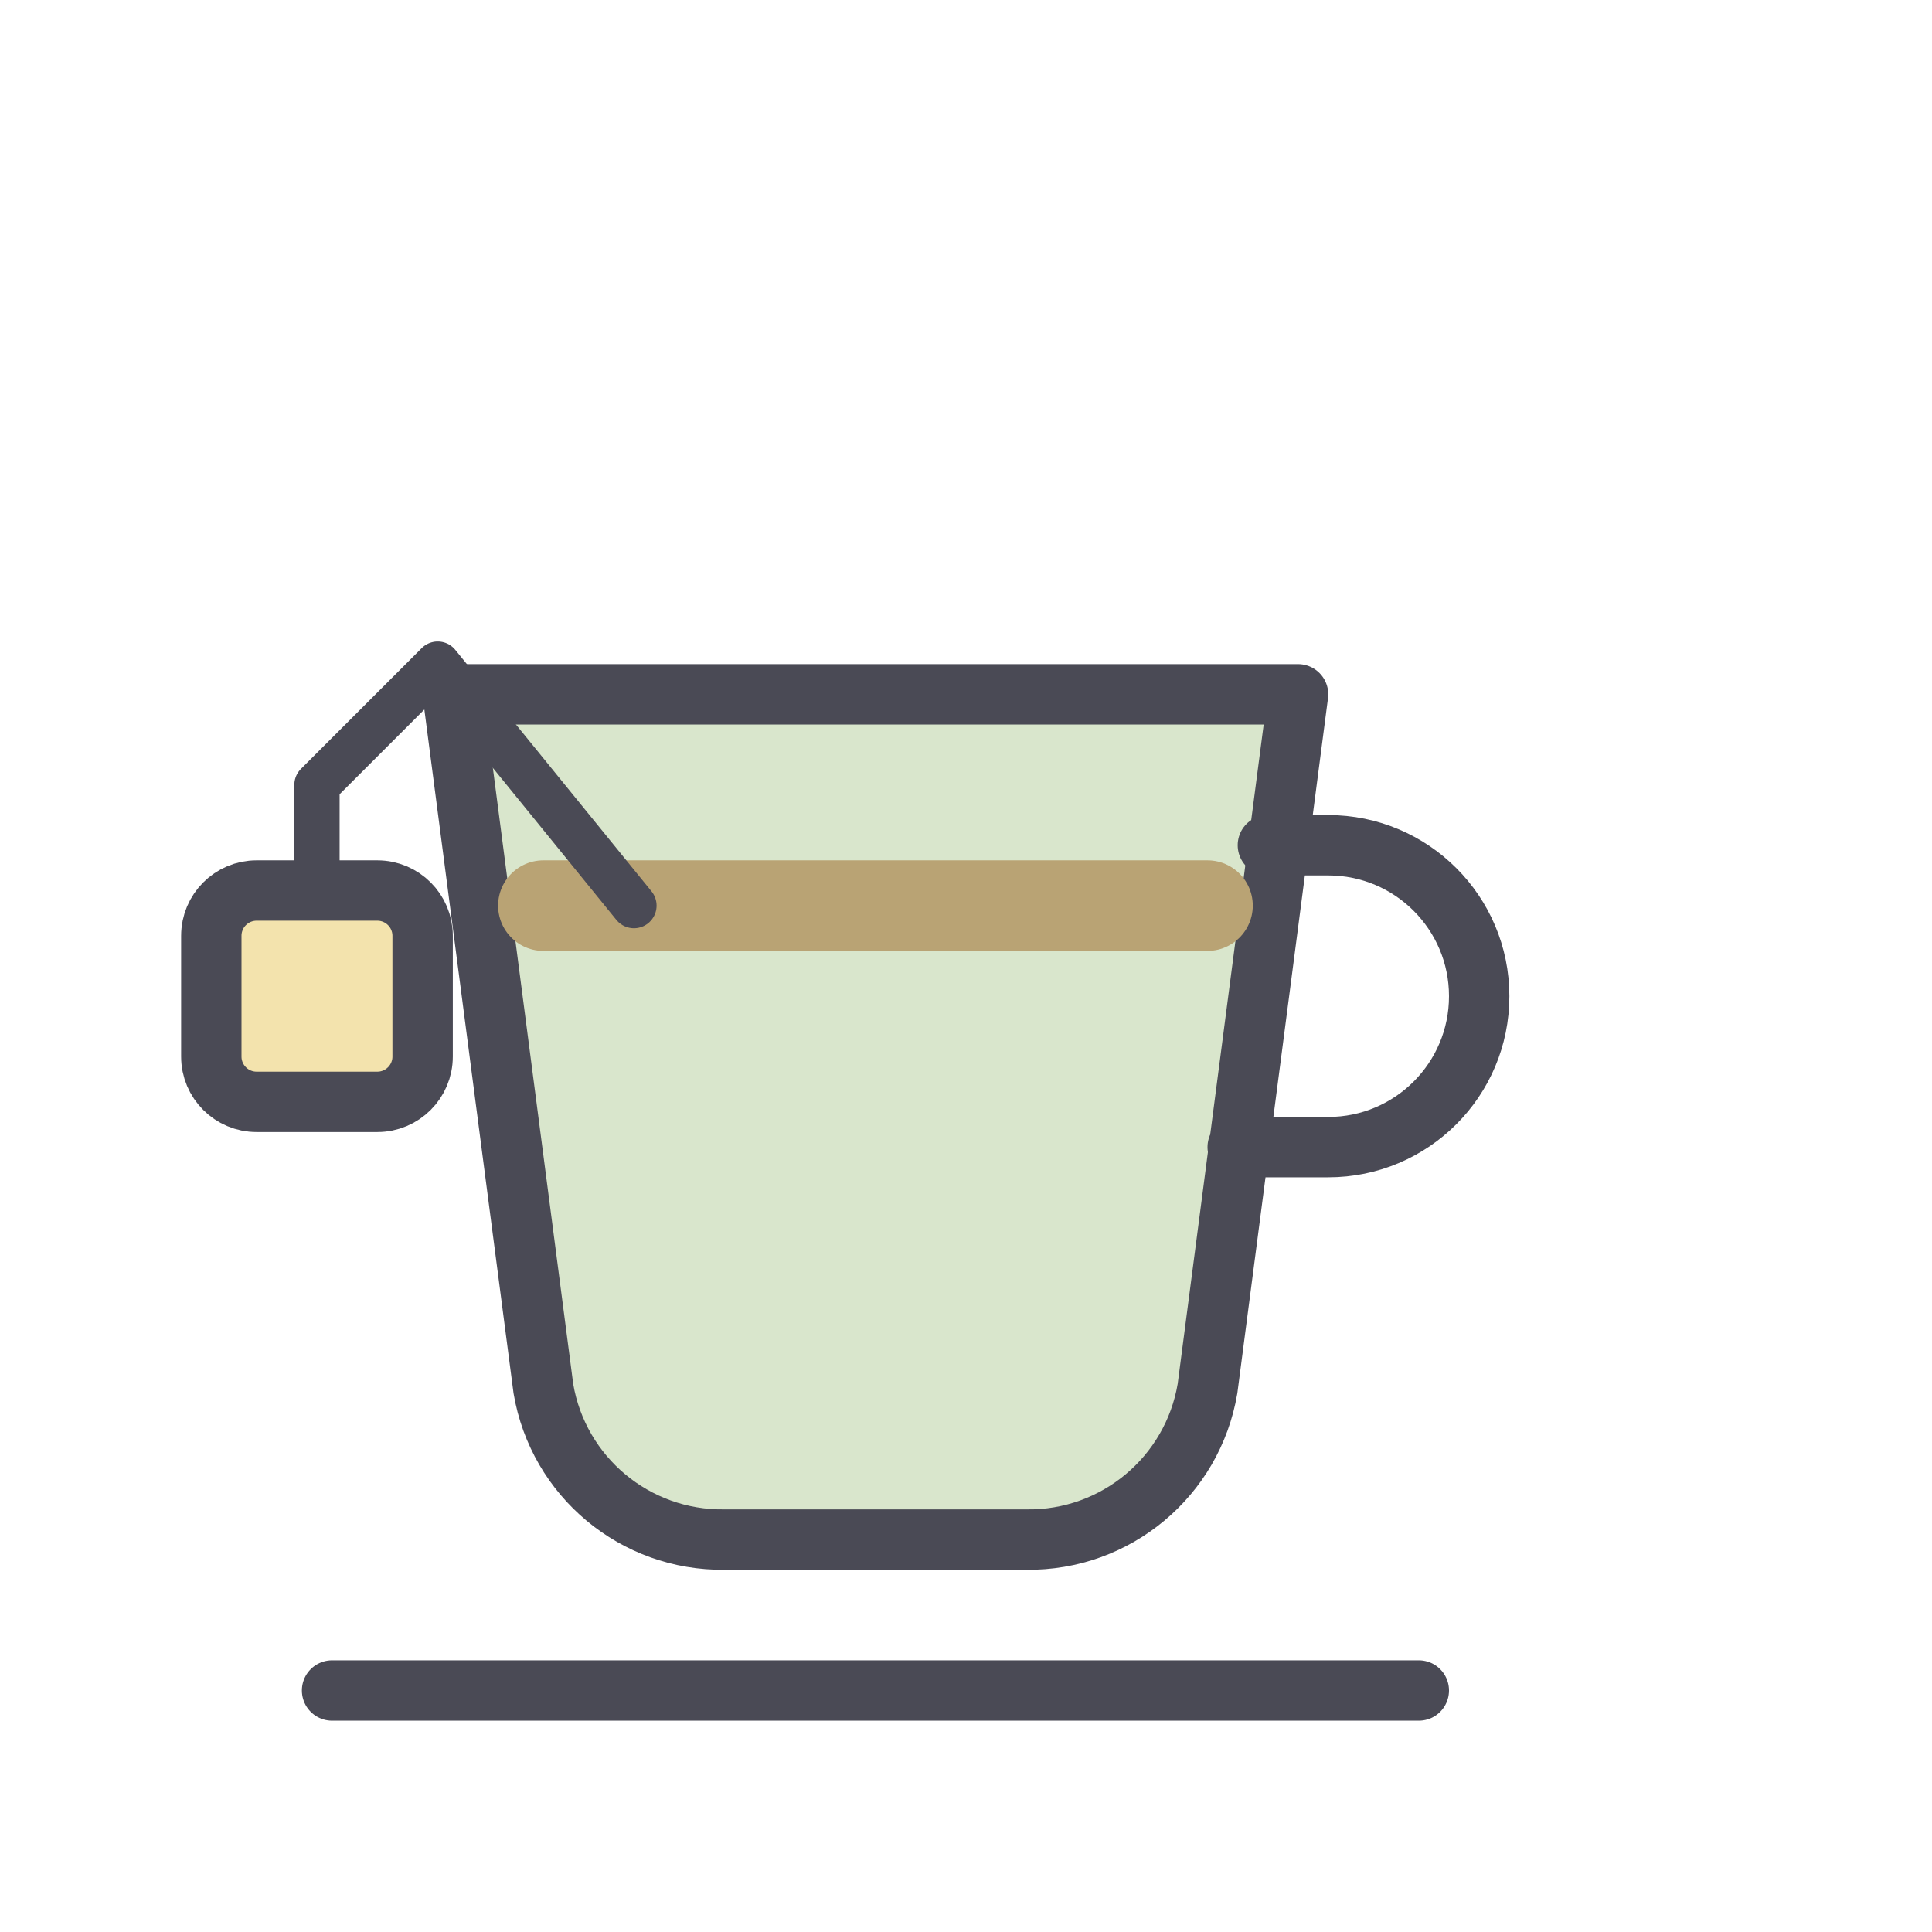
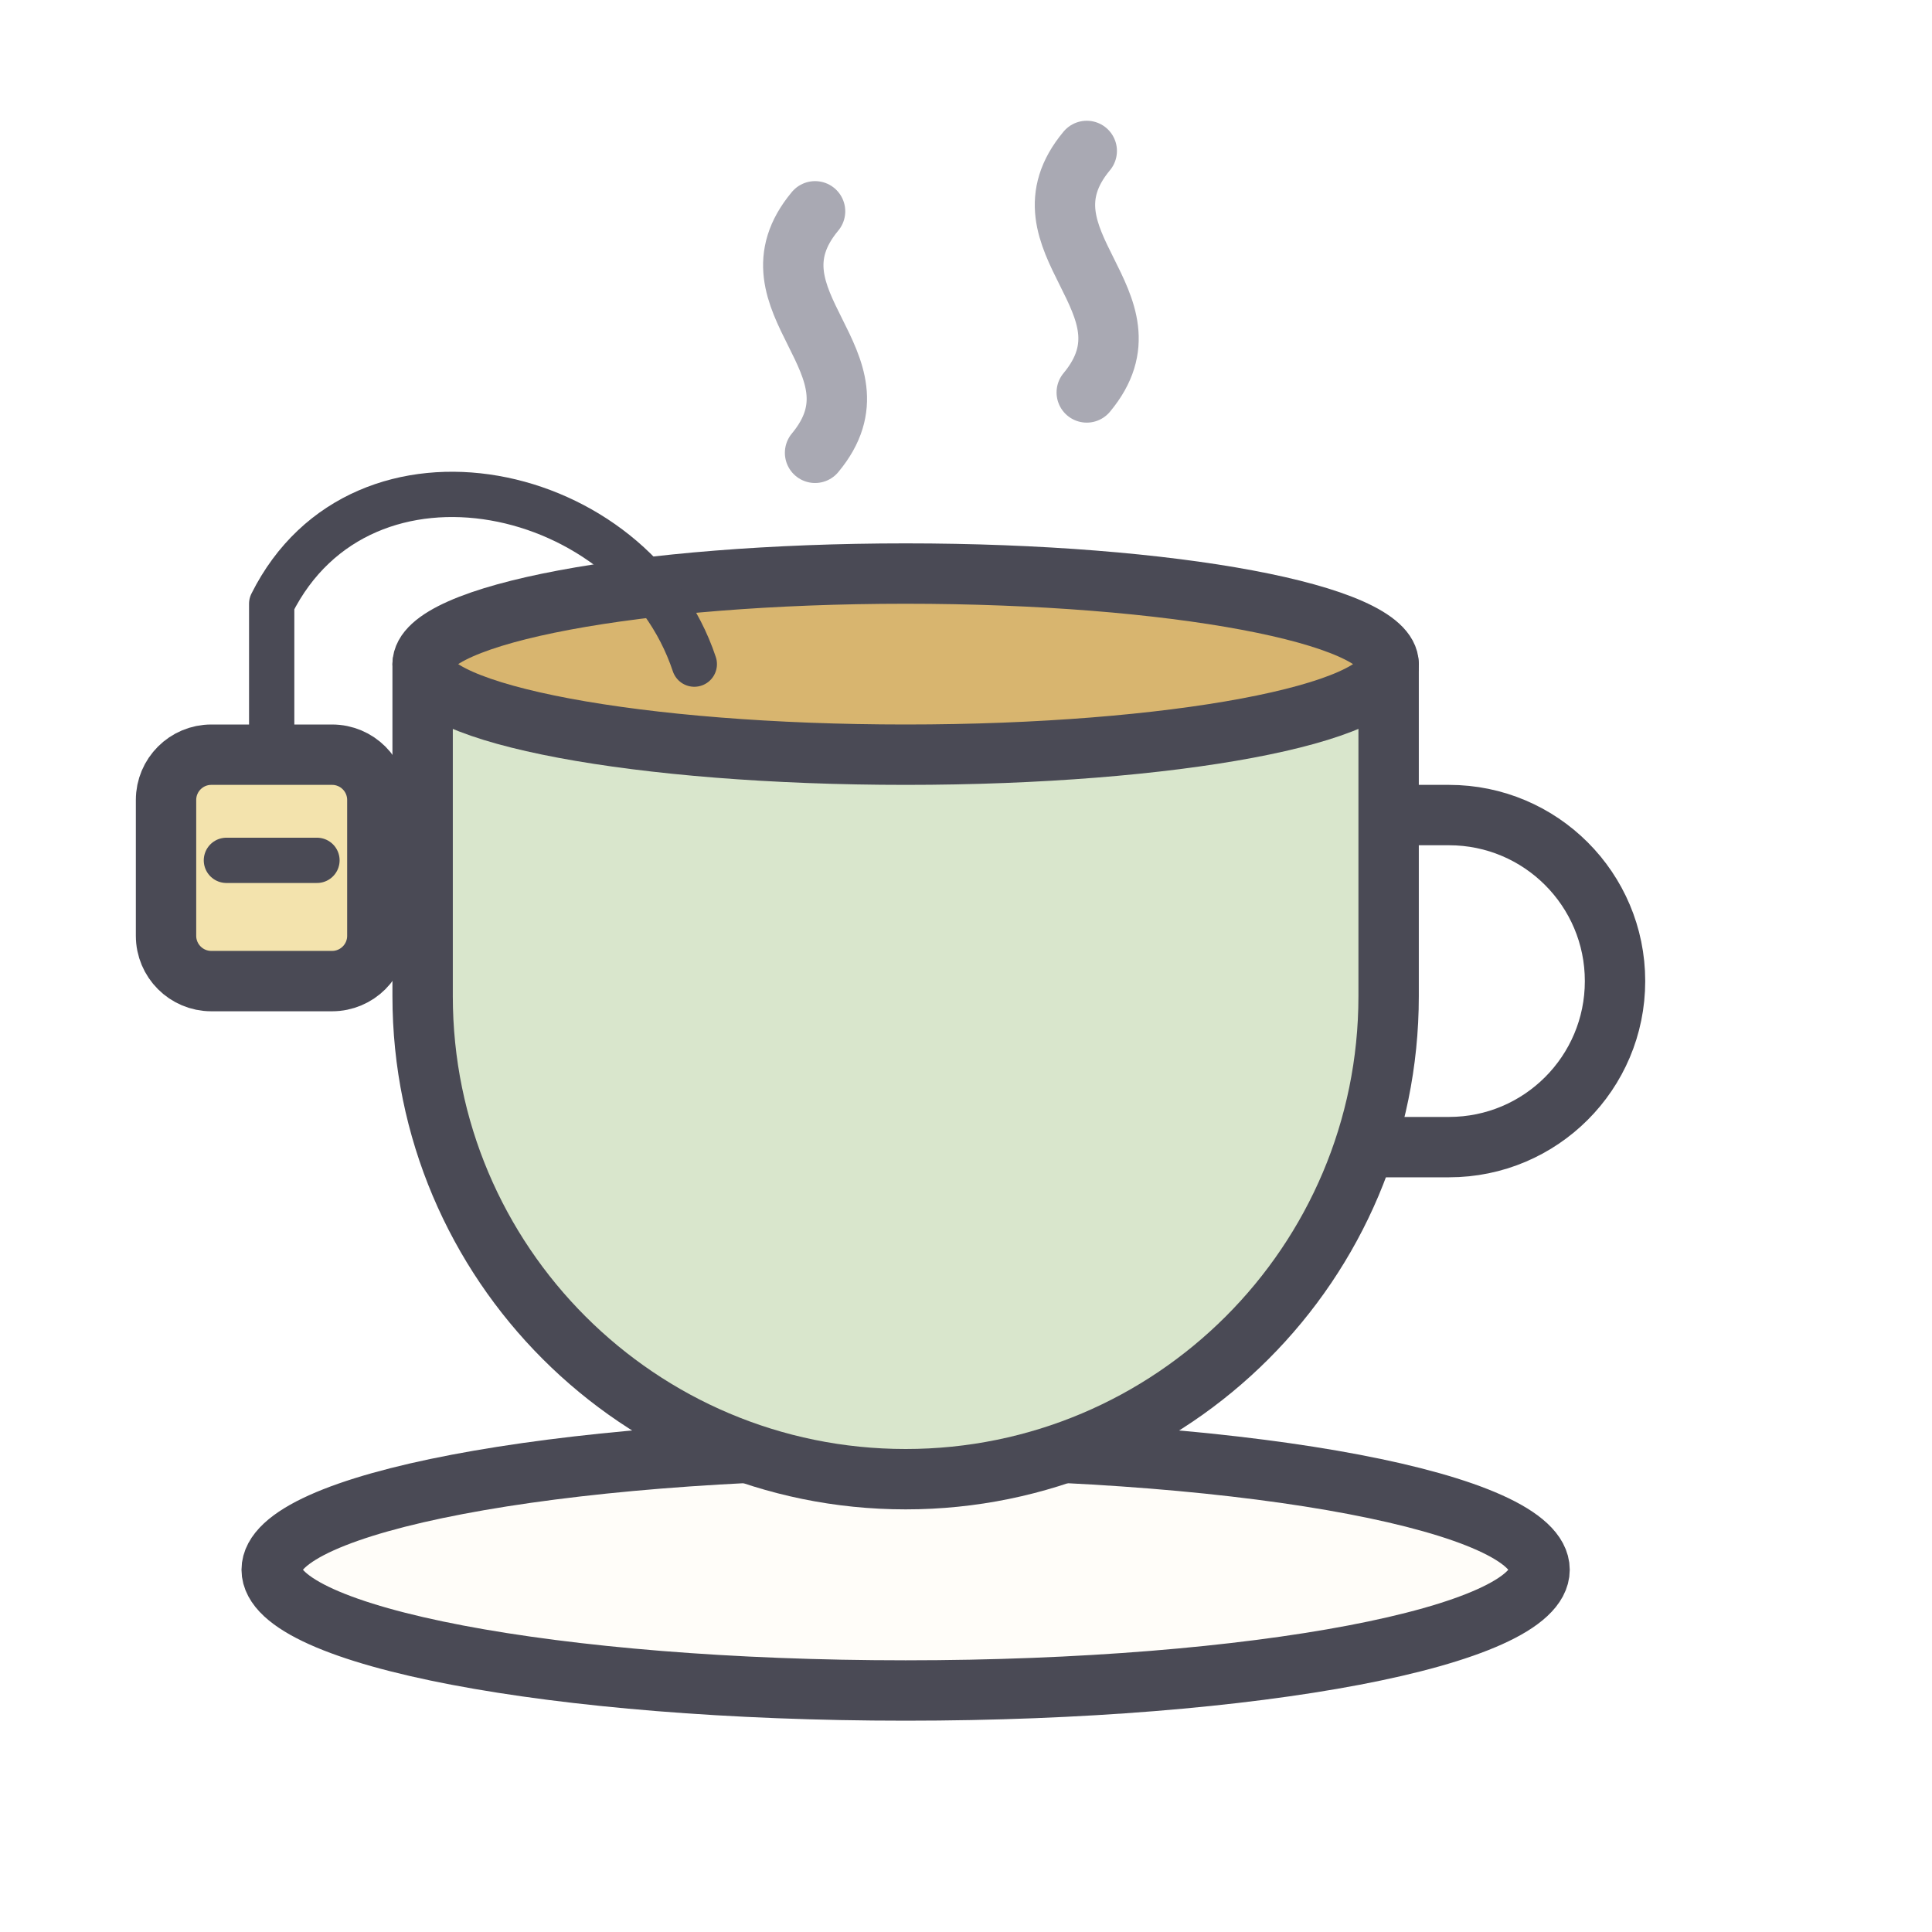
<svg xmlns="http://www.w3.org/2000/svg" viewBox="0 0 128 128" fill="none" stroke="#4a4a55" stroke-width="4" stroke-linecap="round" stroke-linejoin="round">
-   <path d="M30 46h56l-6 46a12 12 0 0 1-12 10H48a12 12 0 0 1-12-10z" fill="#d9e6cc" />
-   <path d="M36 60h44" stroke="#b9a374" stroke-width="6" />
-   <path d="M42 60L29 44L21 52V59" stroke-width="3" />
-   <rect x="14" y="59" width="14" height="14" rx="3" fill="#f3e3ad" />
-   <path d="M84 56h4a10 10 0 0 1 0 20h-6" />
-   <path d="M22 112h72" />
+   <path d="M54 14c-5 6 5 10 0 16M72 10c-5 6 5 10 0 16" stroke="#a9a9b3" />
+   <ellipse cx="60" cy="104" rx="42" ry="8" fill="#fffdf9" />
+   <path d="M92 54h4a11 11 0 0 1 0 22h-7" />
+   <path d="M28 44h64v22a32 32 0 0 1-32 32 32 32 0 0 1-32-32z" fill="#d9e6cc" />
+   <ellipse cx="60" cy="44" rx="32" ry="6" fill="#d8b56f" />
+   <path d="M46 44c-4-12-22-16-28-4v10" stroke-width="3" />
+   <rect x="11" y="50" width="14" height="15" rx="3" fill="#f3e3ad" />
+   <path d="M15 57h6" stroke-width="3" />
</svg>
